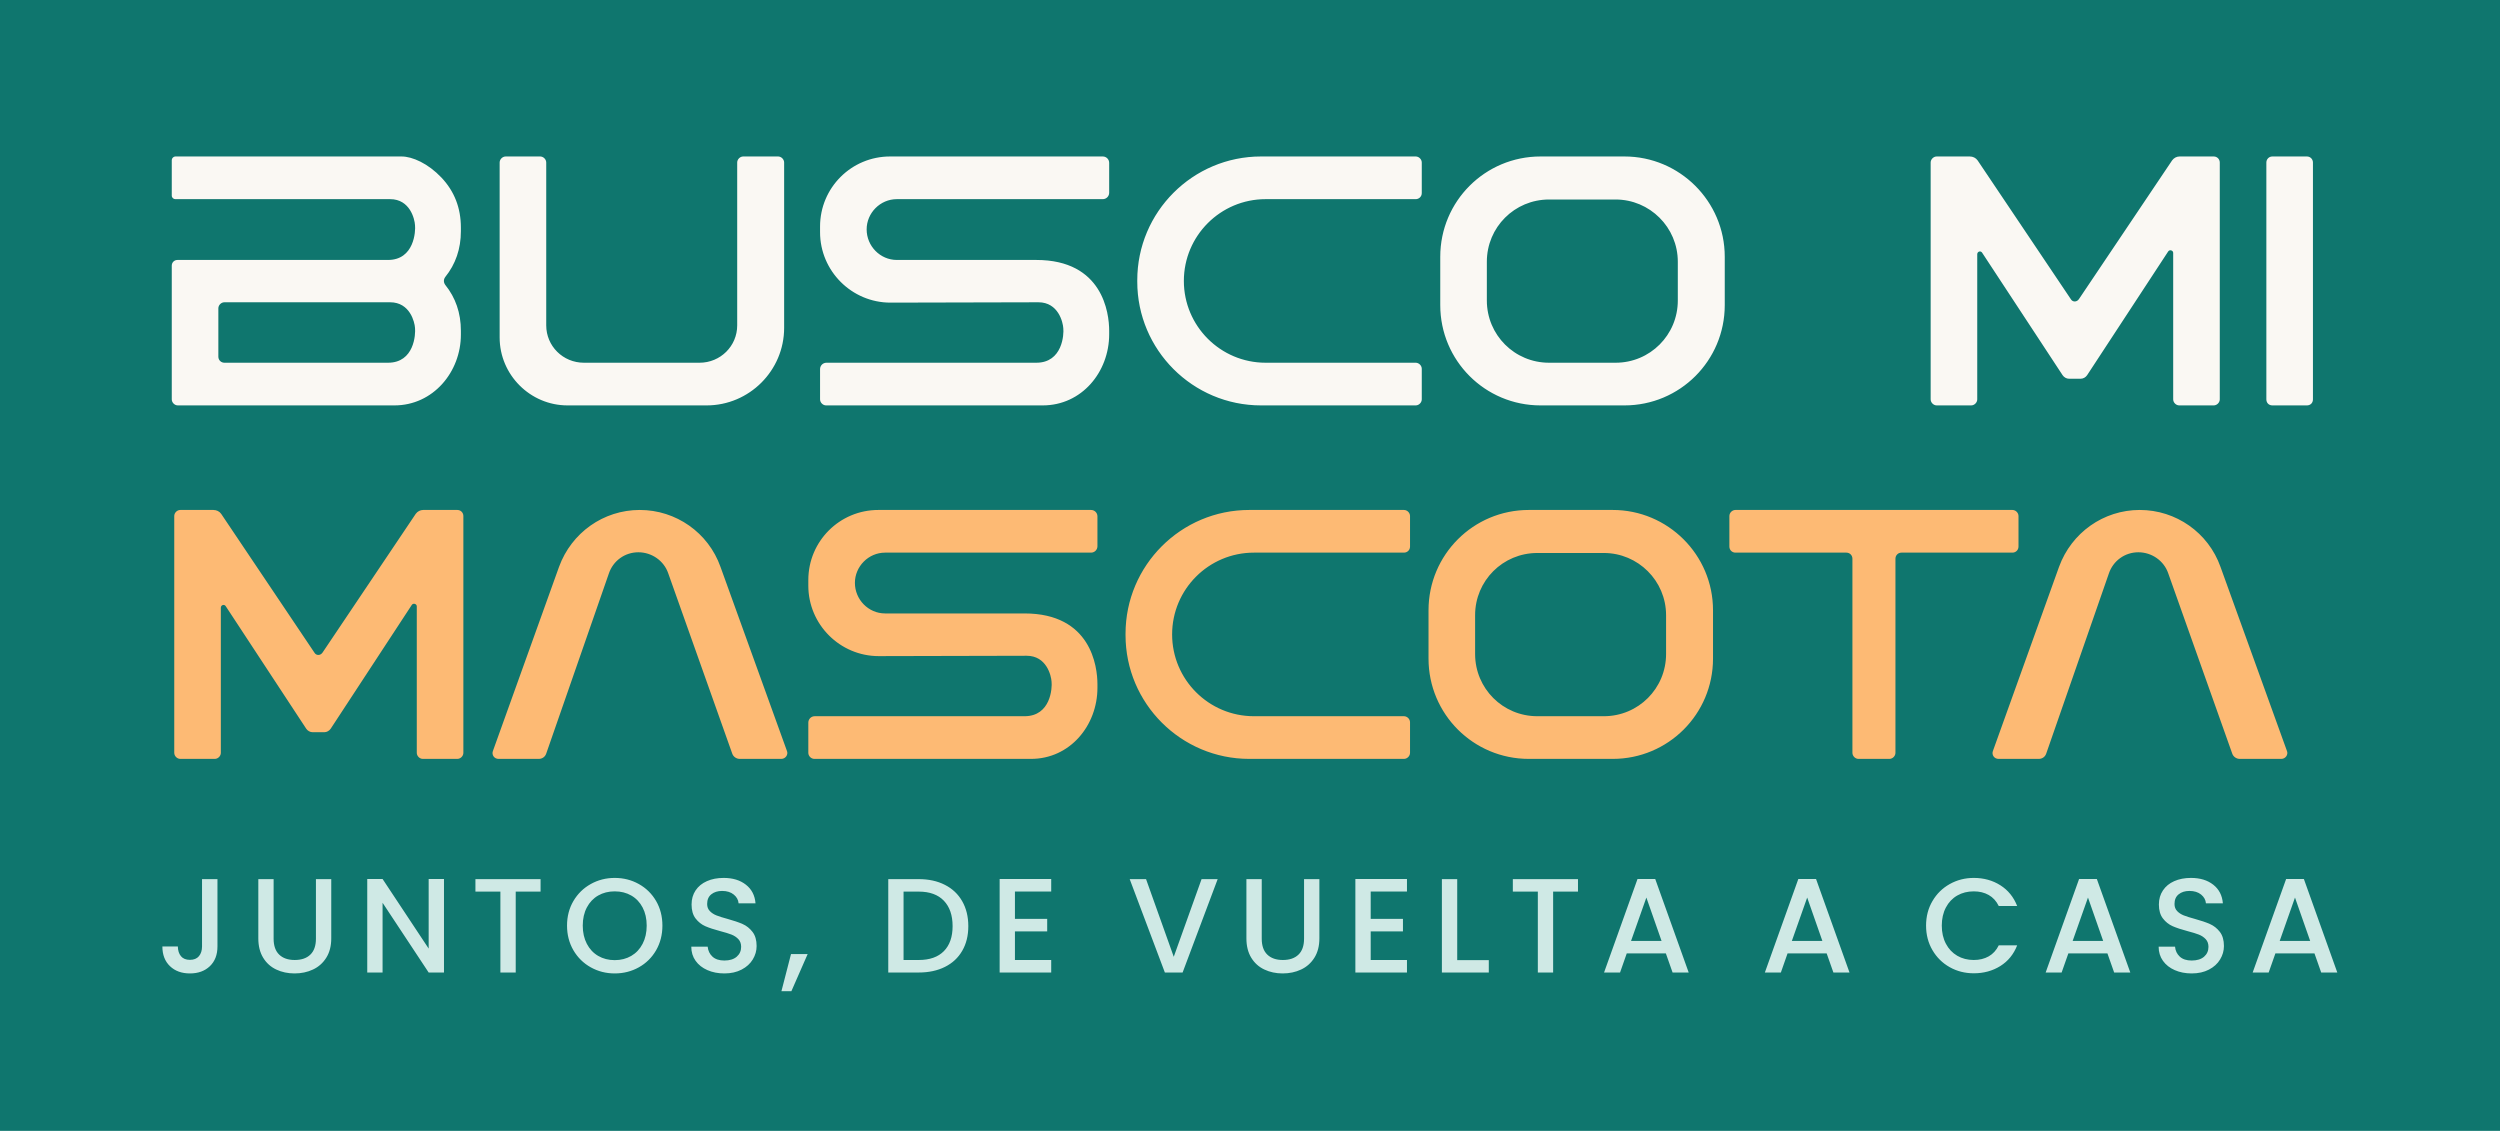
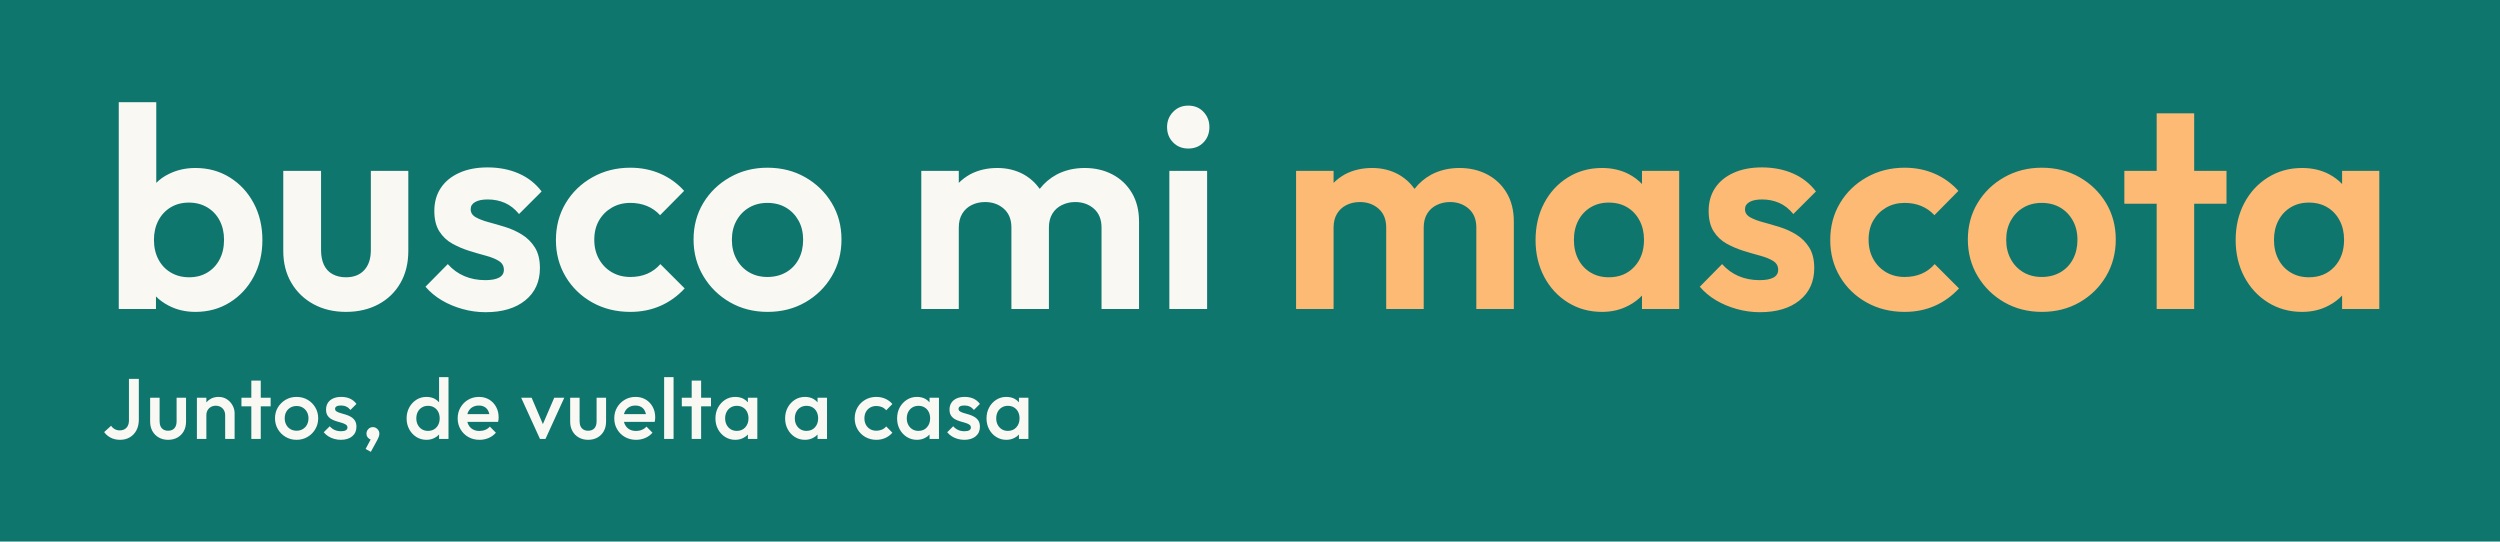
- <svg xmlns="http://www.w3.org/2000/svg" viewBox="0 0 703 318" width="703" height="318" role="img" aria-label="Busco mi mascota. Juntos, de vuelta a casa">
-   <rect width="703" height="318" fill="#0f766e" />
-   <path fill="#faf8f3" d="M129.6 65L129.6 64C129.6 58.5 127.8 53.8 124.1 49.9C120.4 46 116 44 112.9 44L49.3 44C48.8 44 48.3 44.5 48.3 45L48.3 55C48.3 55.6 48.8 56 49.3 56L109.7 56C115.3 56 116.6 61.6 116.7 63.3C116.9 65 116.5 73.1 109.1 73.1L49.9 73.1C49 73.1 48.3 73.8 48.3 74.7L48.3 112.3C48.3 113.2 49.1 114 50 114L110.9 114C121.8 114 129.6 104.6 129.6 94.1L129.6 93C129.6 88 128.1 83.7 125.2 80.1C124.7 79.4 124.7 78.6 125.2 77.9C128.1 74.3 129.6 70 129.6 65M109.1 102L63.1 102C62.2 102 61.4 101.3 61.4 100.3L61.4 86.7C61.4 85.8 62.2 85 63.1 85L109.7 85C115.3 85 116.6 90.6 116.7 92.2C116.9 94 116.5 102 109.1 102M218.8 44L209 44C208.1 44 207.3 44.8 207.3 45.7L207.3 91.5C207.3 97.3 202.6 102 196.7 102L164.2 102C158.3 102 153.6 97.3 153.6 91.5L153.6 45.7C153.6 44.8 152.8 44 151.9 44L142.2 44C141.3 44 140.5 44.8 140.5 45.7L140.5 94.9C140.5 105.4 149.1 114 159.6 114L198.7 114C210.7 114 220.5 104.2 220.5 92.2L220.5 45.7C220.5 44.8 219.7 44 218.8 44M252.2 73.1C247.5 73.1 243.7 69.2 243.7 64.5C243.7 59.9 247.5 56 252.2 56L310.1 56C311.1 56 311.9 55.2 311.9 54.2L311.9 45.8C311.9 44.8 311.1 44 310.1 44L250.3 44C239.4 44 230.6 52.8 230.6 63.7L230.6 65.3C230.6 76.2 239.5 85.1 250.4 85.1L292 85C297.6 85 298.9 90.6 299 92.3C299.2 94 298.8 102 291.4 102L232.4 102C231.4 102 230.6 102.8 230.6 103.8L230.6 112.3C230.6 113.2 231.4 114 232.3 114L293.2 114C304.2 114 311.9 104.6 311.9 94L311.9 93C311.9 88 310.1 73.1 291.4 73.1M355.9 56L398.1 56C399 56 399.8 55.3 399.8 54.3L399.8 45.7C399.8 44.8 399 44 398.1 44L354.6 44C335.4 44 319.8 59.6 319.8 78.8L319.8 79.2C319.8 98.4 335.4 114 354.6 114L398.1 114C399 114 399.8 113.2 399.8 112.3L399.8 103.7C399.8 102.8 399 102 398.1 102L355.9 102C343.2 102 332.9 91.7 332.9 79C332.9 66.3 343.2 56 355.9 56M456.8 44L433.2 44C417.6 44 405 56.6 405 72.2L405 85.8C405 101.4 417.6 114 433.2 114L456.8 114C472.4 114 485 101.4 485 85.8L485 72.2C485 56.6 472.3 44 456.8 44M471.8 84.5C471.8 94.2 464 102 454.3 102L435.6 102C425.9 102 418.1 94.2 418.1 84.5L418.1 73.6C418.1 63.9 425.9 56.1 435.6 56.1L454.3 56.1C463.9 56.1 471.8 63.9 471.8 73.6M612.9 44C612.1 44 611.3 44.4 610.8 45.1L584.6 84.1C584 85 582.8 85 582.3 84.1L556.1 45.1C555.6 44.4 554.8 44 553.9 44L544.6 44C543.7 44 542.9 44.8 542.9 45.7L542.9 112.3C542.9 113.2 543.7 114 544.6 114L554.3 114C555.2 114 556 113.2 556 112.3L556 71.5C556 70.7 557 70.4 557.4 71.1L580 105.5C580.4 106.1 581.1 106.5 581.8 106.5L585.1 106.5C585.8 106.5 586.5 106.1 586.9 105.5L609.7 70.7C610.1 70.1 611.1 70.4 611.1 71.1L611.1 112.3C611.1 113.2 611.9 114 612.8 114L622.5 114C623.4 114 624.2 113.2 624.2 112.3L624.2 45.7C624.2 44.8 623.5 44 622.5 44M648.7 114C649.7 114 650.4 113.3 650.4 112.3L650.4 45.7C650.4 44.8 649.7 44 648.7 44L639 44C638 44 637.3 44.8 637.3 45.7L637.3 112.3C637.3 113.3 638 114 639 114" />
-   <path fill="#fdba74" d="M119 143.4C118.2 143.4 117.4 143.8 116.9 144.5L90.7 183.5C90.1 184.4 88.9 184.4 88.4 183.5L62.2 144.5C61.7 143.8 60.9 143.4 60 143.4L50.7 143.4C49.8 143.4 49 144.2 49 145.1L49 211.7C49 212.6 49.8 213.4 50.7 213.4L60.4 213.4C61.3 213.4 62.1 212.6 62.1 211.7L62.1 170.9C62.1 170.1 63.1 169.8 63.5 170.5L86.1 204.9C86.5 205.5 87.2 205.9 87.9 205.9L91.2 205.9C91.9 205.9 92.6 205.5 93 204.9L115.8 170.1C116.2 169.5 117.2 169.8 117.2 170.5L117.2 211.7C117.2 212.6 118 213.4 118.9 213.4L128.6 213.4C129.5 213.4 130.3 212.6 130.3 211.7L130.3 145.1C130.3 144.2 129.6 143.4 128.6 143.4M221.3 211.2L202.6 159.4C199.2 149.8 190.1 143.4 179.9 143.4C169.7 143.4 160.7 149.8 157.2 159.4L138.6 211.2C138.2 212.3 139 213.4 140.2 213.4L151.5 213.4C152.5 213.4 153.3 212.8 153.6 211.9L171.2 161.3C172.4 157.7 175.7 155.3 179.5 155.3C183.3 155.3 186.7 157.7 187.9 161.2L205.9 211.9C206.2 212.8 207.1 213.4 208 213.4L219.7 213.4C220.9 213.4 221.7 212.2 221.3 211.2M248.9 172.5C244.2 172.5 240.4 168.6 240.4 163.9C240.4 159.3 244.2 155.4 248.9 155.4L306.8 155.4C307.8 155.4 308.6 154.6 308.6 153.6L308.6 145.2C308.6 144.2 307.8 143.4 306.8 143.4L247 143.4C236.1 143.4 227.3 152.2 227.3 163.1L227.3 164.7C227.3 175.6 236.2 184.5 247.1 184.5L288.7 184.4C294.3 184.4 295.6 190 295.7 191.7C295.9 193.4 295.5 201.4 288.1 201.4L229.1 201.4C228.1 201.4 227.3 202.2 227.3 203.2L227.3 211.7C227.3 212.6 228.1 213.4 229 213.4L289.9 213.4C300.9 213.4 308.6 204 308.6 193.4L308.6 192.4C308.6 187.4 306.8 172.5 288.1 172.5M352.6 155.4L394.8 155.4C395.7 155.4 396.5 154.7 396.5 153.7L396.5 145.1C396.5 144.2 395.7 143.4 394.8 143.4L351.3 143.4C332.1 143.4 316.5 159 316.5 178.2L316.5 178.6C316.5 197.8 332.1 213.4 351.3 213.4L394.8 213.4C395.7 213.4 396.5 212.6 396.5 211.7L396.5 203.1C396.5 202.2 395.7 201.4 394.8 201.4L352.6 201.4C339.9 201.4 329.6 191.1 329.6 178.4C329.6 165.7 339.9 155.4 352.6 155.4M453.5 143.4L429.9 143.4C414.3 143.4 401.7 156 401.7 171.6L401.7 185.2C401.7 200.8 414.3 213.4 429.9 213.4L453.5 213.4C469.1 213.4 481.7 200.8 481.7 185.2L481.7 171.6C481.7 156 469 143.4 453.5 143.4M468.5 183.9C468.5 193.6 460.7 201.4 451 201.4L432.3 201.4C422.6 201.4 414.8 193.6 414.8 183.9L414.8 173C414.8 163.3 422.6 155.5 432.3 155.5L451 155.5C460.6 155.5 468.5 163.3 468.5 173M488 143.4C487.1 143.4 486.3 144.2 486.3 145.1L486.3 153.7C486.3 154.7 487.1 155.4 488 155.4L519.2 155.4C520.2 155.4 520.9 156.2 520.9 157.1L520.9 211.7C520.9 212.6 521.7 213.4 522.6 213.4L531.3 213.4C532.2 213.4 533 212.6 533 211.7L533 157.1C533 156.2 533.7 155.4 534.7 155.4L565.9 155.4C566.8 155.4 567.6 154.7 567.6 153.7L567.6 145.1C567.6 144.2 566.8 143.4 565.9 143.4M643.1 211.2L624.4 159.4C621 149.8 611.9 143.4 601.7 143.4C591.5 143.4 582.5 149.8 579 159.4L560.4 211.2C560 212.3 560.8 213.4 562 213.4L573.3 213.4C574.3 213.4 575.1 212.8 575.4 211.9L593 161.3C594.2 157.7 597.5 155.3 601.3 155.3C605.1 155.3 608.5 157.7 609.7 161.2L627.7 211.9C628 212.8 628.9 213.4 629.8 213.4L641.5 213.4C642.7 213.4 643.5 212.2 643.1 211.2" />
-   <path fill="#cfe9e5" d="M56.81 247.21L61.15 247.21L61.15 266.14Q61.15 269.65 59.02 271.69Q56.88 273.73 53.41 273.73L53.41 273.73Q49.93 273.73 47.8 271.69Q45.66 269.65 45.66 266.14L45.66 266.14L50.01 266.14Q50.04 267.87 50.89 268.89Q51.74 269.91 53.41 269.91L53.41 269.91Q55.07 269.91 55.94 268.88Q56.81 267.84 56.81 266.14L56.81 266.14L56.81 247.21M72.64 247.21L76.94 247.21L76.94 263.95Q76.94 266.93 78.51 268.44Q80.08 269.95 82.87 269.95L82.87 269.95Q85.71 269.95 87.27 268.44Q88.84 266.93 88.84 263.95L88.84 263.95L88.84 247.21L93.15 247.21L93.15 263.87Q93.15 267.08 91.75 269.31Q90.35 271.54 88.01 272.63Q85.67 273.73 82.84 273.73L82.84 273.73Q80 273.73 77.68 272.63Q75.36 271.54 74 269.31Q72.64 267.08 72.64 263.87L72.64 263.87L72.64 247.21M124.85 247.17L124.85 273.47L120.54 273.47L107.58 253.86L107.58 273.47L103.27 273.47L103.27 247.17L107.58 247.17L120.54 266.74L120.54 247.17L124.85 247.17M133.69 247.21L152.01 247.21L152.01 250.72L145.02 250.72L145.02 273.47L140.71 273.47L140.71 250.72L133.69 250.72L133.69 247.21M172.86 273.73Q169.2 273.73 166.12 272.01Q163.04 270.29 161.24 267.21Q159.45 264.13 159.45 260.28L159.45 260.28Q159.45 256.43 161.24 253.37Q163.04 250.31 166.12 248.59Q169.2 246.87 172.86 246.87L172.86 246.87Q176.56 246.87 179.64 248.59Q182.72 250.31 184.5 253.37Q186.27 256.43 186.27 260.28L186.27 260.28Q186.27 264.13 184.5 267.21Q182.72 270.29 179.64 272.01Q176.56 273.73 172.86 273.73L172.86 273.73M172.86 269.99Q175.47 269.99 177.51 268.8Q179.55 267.61 180.7 265.4Q181.85 263.19 181.85 260.28L181.85 260.28Q181.85 257.37 180.7 255.18Q179.55 252.99 177.51 251.82Q175.47 250.65 172.86 250.65L172.86 250.65Q170.25 250.65 168.21 251.82Q166.17 252.99 165.02 255.18Q163.87 257.37 163.87 260.28L163.87 260.28Q163.87 263.19 165.02 265.4Q166.17 267.61 168.21 268.8Q170.25 269.99 172.86 269.99L172.86 269.99M203.69 273.73Q201.04 273.73 198.93 272.8Q196.81 271.88 195.6 270.18Q194.39 268.48 194.39 266.21L194.39 266.21L199 266.21Q199.16 267.91 200.35 269.01Q201.54 270.1 203.69 270.1L203.69 270.1Q205.92 270.1 207.16 269.03Q208.41 267.95 208.41 266.25L208.41 266.25Q208.41 264.93 207.64 264.1Q206.86 263.27 205.71 262.81Q204.56 262.36 202.52 261.83L202.52 261.83Q199.95 261.15 198.34 260.45Q196.74 259.75 195.6 258.28Q194.47 256.81 194.47 254.35L194.47 254.35Q194.47 252.08 195.6 250.38Q196.74 248.68 198.78 247.78Q200.82 246.87 203.5 246.87L203.5 246.87Q207.32 246.87 209.75 248.78Q212.19 250.69 212.45 254.01L212.45 254.01L207.69 254.01Q207.58 252.57 206.33 251.55Q205.09 250.53 203.05 250.53L203.05 250.53Q201.2 250.53 200.02 251.48Q198.85 252.42 198.85 254.2L198.85 254.2Q198.85 255.41 199.59 256.18Q200.33 256.96 201.46 257.41Q202.59 257.86 204.56 258.39L204.56 258.39Q207.16 259.11 208.81 259.83Q210.45 260.55 211.6 262.04Q212.76 263.53 212.76 266.02L212.76 266.02Q212.76 268.03 211.68 269.8Q210.6 271.58 208.54 272.65Q206.48 273.73 203.69 273.73L203.69 273.73M222.43 268.29L227.11 268.29L222.54 278.72L219.74 278.72L222.43 268.29M258.35 247.21Q262.55 247.21 265.7 248.82Q268.86 250.42 270.57 253.42Q272.29 256.43 272.29 260.43L272.29 260.43Q272.29 264.44 270.57 267.38Q268.86 270.33 265.7 271.9Q262.55 273.47 258.35 273.47L258.35 273.47L249.78 273.47L249.78 247.21L258.35 247.21M258.35 269.95Q262.96 269.95 265.42 267.46Q267.87 264.97 267.87 260.43L267.87 260.43Q267.87 255.86 265.42 253.29Q262.96 250.72 258.35 250.72L258.35 250.72L254.08 250.72L254.08 269.95L258.35 269.95M295.6 250.69L285.4 250.69L285.4 258.39L294.47 258.39L294.47 261.91L285.4 261.91L285.4 269.95L295.6 269.95L295.6 273.47L281.1 273.47L281.1 247.17L295.6 247.17L295.6 250.69M337.88 247.21L342.41 247.21L332.55 273.47L327.56 273.47L317.67 247.21L322.27 247.21L330.06 269.05L337.88 247.21M350.49 247.21L354.8 247.21L354.8 263.95Q354.8 266.93 356.37 268.44Q357.94 269.95 360.73 269.95L360.73 269.95Q363.57 269.95 365.13 268.44Q366.7 266.93 366.7 263.95L366.7 263.95L366.7 247.21L371.01 247.21L371.01 263.87Q371.01 267.08 369.61 269.31Q368.21 271.54 365.87 272.63Q363.53 273.73 360.69 273.73L360.69 273.73Q357.86 273.73 355.54 272.63Q353.21 271.54 351.85 269.31Q350.49 267.08 350.49 263.87L350.49 263.87L350.49 247.21M395.64 250.69L385.44 250.69L385.44 258.39L394.51 258.39L394.51 261.91L385.44 261.91L385.44 269.95L395.64 269.95L395.64 273.47L381.13 273.47L381.13 247.17L395.64 247.17L395.64 250.69M409.77 247.21L409.77 269.99L418.65 269.99L418.65 273.47L405.46 273.47L405.46 247.21L409.77 247.21M425.41 247.21L443.73 247.21L443.73 250.72L436.74 250.72L436.74 273.47L432.44 273.47L432.44 250.72L425.41 250.72L425.41 247.21M470.33 273.47L468.44 268.1L457.44 268.1L455.56 273.47L451.06 273.47L460.47 247.17L465.45 247.17L474.86 273.47L470.33 273.47M458.65 264.59L467.23 264.59L462.96 252.39L458.65 264.59M515.55 273.47L513.66 268.1L502.66 268.1L500.78 273.47L496.28 273.47L505.69 247.17L510.67 247.17L520.08 273.47L515.55 273.47M503.87 264.59L512.45 264.59L508.18 252.39L503.87 264.59M541.61 260.28Q541.61 256.43 543.41 253.37Q545.2 250.31 548.28 248.59Q551.36 246.87 555.03 246.87L555.03 246.87Q559.22 246.87 562.49 248.93Q565.75 250.99 567.23 254.77L567.23 254.77L562.05 254.77Q561.03 252.69 559.22 251.67Q557.41 250.65 555.03 250.65L555.03 250.65Q552.42 250.65 550.38 251.82Q548.34 252.99 547.19 255.18Q546.03 257.37 546.03 260.28L546.03 260.28Q546.03 263.19 547.19 265.38Q548.34 267.57 550.38 268.76Q552.42 269.95 555.03 269.95L555.03 269.95Q557.41 269.95 559.22 268.93Q561.03 267.91 562.05 265.83L562.05 265.83L567.23 265.83Q565.75 269.61 562.49 271.65Q559.22 273.69 555.03 273.69L555.03 273.69Q551.32 273.69 548.26 271.97Q545.2 270.25 543.41 267.19Q541.61 264.13 541.61 260.28L541.61 260.28M594.5 273.47L592.61 268.1L581.62 268.1L579.73 273.47L575.24 273.47L584.64 247.17L589.63 247.17L599.04 273.47L594.5 273.47M582.83 264.59L591.41 264.59L587.14 252.39L582.83 264.59M616.3 273.73Q613.66 273.73 611.54 272.8Q609.43 271.88 608.22 270.18Q607.01 268.48 607.01 266.21L607.01 266.21L611.62 266.21Q611.77 267.91 612.96 269.01Q614.15 270.1 616.3 270.1L616.3 270.1Q618.53 270.1 619.78 269.03Q621.02 267.95 621.02 266.25L621.02 266.25Q621.02 264.93 620.25 264.1Q619.48 263.27 618.32 262.81Q617.17 262.36 615.13 261.83L615.13 261.83Q612.56 261.15 610.96 260.45Q609.35 259.75 608.22 258.28Q607.08 256.81 607.08 254.35L607.08 254.35Q607.08 252.08 608.22 250.38Q609.35 248.68 611.39 247.78Q613.43 246.87 616.11 246.87L616.11 246.87Q619.93 246.87 622.37 248.78Q624.8 250.69 625.07 254.01L625.07 254.01L620.31 254.01Q620.19 252.57 618.95 251.55Q617.7 250.53 615.66 250.53L615.66 250.53Q613.81 250.53 612.64 251.48Q611.47 252.42 611.47 254.2L611.47 254.2Q611.47 255.41 612.2 256.18Q612.94 256.96 614.07 257.41Q615.21 257.86 617.17 258.39L617.17 258.39Q619.78 259.11 621.42 259.83Q623.06 260.55 624.22 262.04Q625.37 263.53 625.37 266.02L625.37 266.02Q625.37 268.03 624.29 269.8Q623.22 271.58 621.16 272.65Q619.1 273.73 616.3 273.73L616.3 273.73M652.72 273.47L650.83 268.1L639.84 268.1L637.95 273.47L633.45 273.47L642.86 247.17L647.85 247.17L657.25 273.47L652.72 273.47M641.05 264.59L649.62 264.59L645.35 252.39L641.05 264.59" />
+ <svg xmlns="http://www.w3.org/2000/svg" viewBox="0 0 734 159" width="734" height="159" role="img" aria-label="Busco mi mascota. Juntos, de vuelta a casa">
+   <rect width="734" height="159" fill="#0f766e" />
+   <path fill="#faf8f3" d="M57.38 91.57L57.38 91.57Q53.02 91.57 49.49 89.72L49.49 89.72Q47.39 88.63 45.79 87.04L45.79 87.04L45.79 90.73L34.87 90.73L34.87 30L45.88 30L45.88 53.69Q47.47 52.09 49.57 51.08L49.57 51.08Q53.1 49.32 57.38 49.32L57.38 49.32Q63.01 49.32 67.46 52.09Q71.92 54.86 74.48 59.65Q77.04 64.44 77.04 70.49L77.04 70.49Q77.04 76.45 74.48 81.24Q71.92 86.03 67.46 88.8Q63.01 91.57 57.38 91.57M55.54 81.41L55.54 81.41Q58.56 81.41 60.87 80.02Q63.18 78.64 64.48 76.16Q65.78 73.68 65.78 70.4L65.78 70.4Q65.78 67.21 64.48 64.73Q63.18 62.26 60.83 60.87Q58.48 59.48 55.45 59.48Q52.43 59.48 50.12 60.87Q47.81 62.26 46.51 64.73Q45.2 67.21 45.2 70.4L45.2 70.4Q45.2 73.68 46.51 76.16Q47.81 78.64 50.16 80.02Q52.51 81.41 55.54 81.41M101.57 91.57L101.57 91.57Q96.19 91.57 92.03 89.3Q87.88 87.04 85.52 83Q83.17 78.97 83.17 73.68L83.17 73.68L83.17 50.16L94.26 50.16L94.26 73.43Q94.26 75.95 95.1 77.75Q95.94 79.56 97.62 80.48Q99.3 81.41 101.57 81.41L101.57 81.41Q105.01 81.41 106.94 79.31Q108.88 77.21 108.88 73.43L108.88 73.43L108.88 50.16L119.88 50.16L119.88 73.68Q119.88 79.06 117.57 83.09Q115.26 87.12 111.1 89.35Q106.94 91.57 101.57 91.57M142.56 91.66L142.56 91.66Q139.12 91.66 135.8 90.73Q132.48 89.81 129.71 88.17Q126.94 86.53 124.92 84.18L124.92 84.18L131.47 77.54Q133.57 79.9 136.34 81.07Q139.12 82.25 142.48 82.25L142.48 82.25Q145.16 82.25 146.55 81.49Q147.94 80.74 147.94 79.22L147.94 79.22Q147.94 77.54 146.47 76.62Q145 75.7 142.64 75.07Q140.29 74.44 137.73 73.64Q135.17 72.84 132.82 71.54Q130.46 70.24 128.99 67.93Q127.52 65.62 127.52 61.92L127.52 61.92Q127.52 58.06 129.41 55.2Q131.3 52.34 134.83 50.75Q138.36 49.15 143.15 49.15L143.15 49.15Q148.19 49.15 152.26 50.92Q156.34 52.68 159.02 56.21L159.02 56.21L152.39 62.84Q150.54 60.58 148.23 59.57Q145.92 58.56 143.23 58.56L143.23 58.56Q140.8 58.56 139.49 59.32Q138.19 60.07 138.19 61.42L138.19 61.42Q138.19 62.93 139.66 63.77Q141.13 64.61 143.48 65.24Q145.84 65.87 148.4 66.67Q150.96 67.46 153.27 68.89Q155.58 70.32 157.05 72.67Q158.52 75.02 158.52 78.72L158.52 78.72Q158.52 84.68 154.24 88.17Q149.95 91.66 142.56 91.66M185.06 91.57L185.06 91.57Q178.85 91.57 173.89 88.8Q168.94 86.03 166.08 81.24Q163.22 76.45 163.22 70.49L163.22 70.49Q163.22 64.44 166.08 59.65Q168.94 54.86 173.93 52.05Q178.93 49.24 185.06 49.24L185.06 49.24Q189.85 49.24 193.88 51Q197.92 52.76 200.86 56.04L200.86 56.04L193.8 63.18Q192.2 61.42 189.98 60.49Q187.75 59.57 185.06 59.57L185.06 59.57Q182.04 59.57 179.65 60.95Q177.25 62.34 175.87 64.73Q174.48 67.13 174.48 70.4L174.48 70.4Q174.48 73.6 175.87 76.07Q177.25 78.55 179.65 79.94Q182.04 81.32 185.06 81.32L185.06 81.32Q187.84 81.32 190.06 80.36Q192.29 79.39 193.88 77.54L193.88 77.54L201.02 84.68Q197.92 88.04 193.88 89.81Q189.85 91.57 185.06 91.57M225.38 91.57L225.38 91.57Q219.25 91.57 214.34 88.76Q209.42 85.94 206.53 81.11Q203.63 76.28 203.63 70.32L203.63 70.32Q203.63 64.36 206.48 59.61Q209.34 54.86 214.3 52.05Q219.25 49.24 225.3 49.24L225.3 49.24Q231.52 49.24 236.43 52.05Q241.34 54.86 244.2 59.61Q247.06 64.36 247.06 70.32L247.06 70.32Q247.06 76.28 244.2 81.11Q241.34 85.94 236.43 88.76Q231.52 91.57 225.38 91.57M225.3 81.32L225.3 81.32Q228.41 81.32 230.8 79.94Q233.2 78.55 234.5 76.07Q235.8 73.6 235.8 70.4L235.8 70.4Q235.8 67.21 234.46 64.78Q233.11 62.34 230.76 60.95Q228.41 59.57 225.3 59.57L225.3 59.57Q222.28 59.57 219.92 60.95Q217.57 62.34 216.23 64.78Q214.88 67.21 214.88 70.4L214.88 70.4Q214.88 73.6 216.23 76.07Q217.57 78.55 219.92 79.94Q222.28 81.32 225.3 81.32M281.5 90.73L270.49 90.73L270.49 50.16L281.5 50.16L281.5 53.69Q282.92 52.26 284.86 51.17L284.86 51.17Q288.38 49.32 292.84 49.32L292.84 49.32Q297.04 49.32 300.48 51.17L300.48 51.17Q303.34 52.76 305.27 55.45L305.27 55.45Q307.28 52.85 310.22 51.25L310.22 51.25Q313.92 49.32 318.46 49.32Q322.99 49.32 326.6 51.21Q330.22 53.1 332.32 56.63Q334.42 60.16 334.42 65.03L334.42 65.03L334.42 90.73L323.41 90.73L323.41 66.79Q323.41 63.26 321.19 61.29Q318.96 59.32 315.68 59.32L315.68 59.32Q313.58 59.32 311.78 60.2Q309.97 61.08 308.96 62.76Q307.96 64.44 307.96 66.79L307.96 66.79L307.96 90.73L296.95 90.73L296.95 66.79Q296.95 63.26 294.73 61.29Q292.5 59.32 289.22 59.32L289.22 59.32Q287.04 59.32 285.28 60.2Q283.51 61.08 282.5 62.76Q281.5 64.44 281.5 66.79L281.5 66.79L281.5 90.73M354.41 90.73L343.32 90.73L343.32 50.16L354.41 50.16L354.41 90.73M348.86 43.61L348.86 43.61Q346.18 43.61 344.41 41.8Q342.65 40 342.65 37.31L342.65 37.31Q342.65 34.7 344.41 32.86Q346.18 31.01 348.86 31.01L348.86 31.01Q351.64 31.01 353.36 32.86Q355.08 34.7 355.08 37.31L355.08 37.31Q355.08 40 353.36 41.8Q351.64 43.61 348.86 43.61" />
+   <path fill="#fdba74" d="M391.54 90.73L380.53 90.73L380.53 50.16L391.54 50.16L391.54 53.69Q392.96 52.26 394.9 51.17L394.9 51.17Q398.42 49.32 402.88 49.32L402.88 49.32Q407.08 49.32 410.52 51.17L410.52 51.17Q413.38 52.76 415.31 55.45L415.31 55.45Q417.32 52.85 420.26 51.25L420.26 51.25Q423.96 49.32 428.5 49.32Q433.03 49.32 436.64 51.21Q440.26 53.1 442.36 56.63Q444.46 60.16 444.46 65.03L444.46 65.03L444.46 90.73L433.45 90.73L433.45 66.79Q433.45 63.26 431.23 61.29Q429 59.32 425.72 59.32L425.72 59.32Q423.62 59.32 421.82 60.2Q420.01 61.08 419 62.76Q418 64.44 418 66.79L418 66.79L418 90.73L406.99 90.73L406.99 66.79Q406.99 63.26 404.77 61.29Q402.54 59.32 399.26 59.32L399.26 59.32Q397.08 59.32 395.32 60.2Q393.55 61.08 392.54 62.76Q391.54 64.44 391.54 66.79L391.54 66.79L391.54 90.73M470.33 91.57L470.33 91.57Q464.78 91.57 460.33 88.8Q455.88 86.03 453.36 81.24Q450.84 76.45 450.84 70.49L450.84 70.49Q450.84 64.44 453.36 59.65Q455.88 54.86 460.33 52.09Q464.78 49.32 470.33 49.32L470.33 49.32Q474.7 49.32 478.14 51.08L478.14 51.08Q480.41 52.26 482.09 54.02L482.09 54.02L482.09 50.16L493.01 50.16L493.01 90.73L482.09 90.73L482.09 86.78Q480.41 88.55 478.14 89.72L478.14 89.72Q474.7 91.57 470.33 91.57M472.34 81.41L472.34 81.41Q476.96 81.41 479.82 78.34Q482.68 75.28 482.68 70.4L482.68 70.4Q482.68 67.21 481.37 64.73Q480.07 62.26 477.76 60.87Q475.45 59.48 472.34 59.48L472.34 59.48Q469.32 59.48 467.01 60.87Q464.7 62.26 463.4 64.73Q462.1 67.21 462.1 70.4L462.1 70.4Q462.1 73.68 463.4 76.16Q464.7 78.64 467.01 80.02Q469.32 81.41 472.34 81.41M516.7 91.66L516.7 91.66Q513.25 91.66 509.93 90.73Q506.62 89.81 503.84 88.17Q501.07 86.53 499.06 84.18L499.06 84.18L505.61 77.54Q507.71 79.9 510.48 81.07Q513.25 82.25 516.61 82.25L516.61 82.25Q519.3 82.25 520.69 81.49Q522.07 80.74 522.07 79.22L522.07 79.22Q522.07 77.54 520.6 76.62Q519.13 75.7 516.78 75.07Q514.43 74.44 511.87 73.64Q509.3 72.84 506.95 71.54Q504.6 70.24 503.13 67.93Q501.66 65.62 501.66 61.92L501.66 61.92Q501.66 58.06 503.55 55.2Q505.44 52.34 508.97 50.75Q512.5 49.15 517.28 49.15L517.28 49.15Q522.32 49.15 526.4 50.92Q530.47 52.68 533.16 56.21L533.16 56.21L526.52 62.84Q524.68 60.58 522.37 59.57Q520.06 58.56 517.37 58.56L517.37 58.56Q514.93 58.56 513.63 59.32Q512.33 60.07 512.33 61.42L512.33 61.42Q512.33 62.93 513.8 63.77Q515.27 64.61 517.62 65.24Q519.97 65.87 522.53 66.67Q525.1 67.46 527.41 68.89Q529.72 70.32 531.19 72.67Q532.66 75.02 532.66 78.72L532.66 78.72Q532.66 84.68 528.37 88.17Q524.09 91.66 516.7 91.66M559.2 91.57L559.2 91.57Q552.98 91.57 548.03 88.8Q543.07 86.03 540.22 81.24Q537.36 76.45 537.36 70.49L537.36 70.49Q537.36 64.44 540.22 59.65Q543.07 54.86 548.07 52.05Q553.07 49.24 559.2 49.24L559.2 49.24Q563.99 49.24 568.02 51Q572.05 52.76 574.99 56.04L574.99 56.04L567.94 63.18Q566.34 61.42 564.11 60.49Q561.89 59.57 559.2 59.57L559.2 59.57Q556.18 59.57 553.78 60.95Q551.39 62.34 550 64.73Q548.62 67.13 548.62 70.4L548.62 70.4Q548.62 73.6 550 76.07Q551.39 78.55 553.78 79.94Q556.18 81.32 559.2 81.32L559.2 81.32Q561.97 81.32 564.2 80.36Q566.42 79.39 568.02 77.54L568.02 77.54L575.16 84.68Q572.05 88.04 568.02 89.81Q563.99 91.57 559.2 91.57M599.52 91.57L599.52 91.57Q593.39 91.57 588.47 88.76Q583.56 85.94 580.66 81.11Q577.76 76.28 577.76 70.32L577.76 70.32Q577.76 64.36 580.62 59.61Q583.48 54.86 588.43 52.05Q593.39 49.24 599.44 49.24L599.44 49.24Q605.65 49.24 610.57 52.05Q615.48 54.86 618.34 59.61Q621.19 64.36 621.19 70.32L621.19 70.32Q621.19 76.28 618.34 81.11Q615.48 85.94 610.57 88.76Q605.65 91.57 599.52 91.57M599.44 81.32L599.44 81.32Q602.54 81.32 604.94 79.94Q607.33 78.55 608.63 76.07Q609.94 73.6 609.94 70.4L609.94 70.4Q609.94 67.21 608.59 64.78Q607.25 62.34 604.9 60.95Q602.54 59.57 599.44 59.57L599.44 59.57Q596.41 59.57 594.06 60.95Q591.71 62.34 590.36 64.78Q589.02 67.21 589.02 70.4L589.02 70.4Q589.02 73.6 590.36 76.07Q591.71 78.55 594.06 79.94Q596.41 81.32 599.44 81.32M644.21 90.73L633.2 90.73L633.2 59.82L623.71 59.82L623.71 50.16L633.2 50.16L633.2 33.28L644.21 33.28L644.21 50.16L653.7 50.16L653.7 59.82L644.21 59.82L644.21 90.73M675.88 91.57L675.88 91.57Q670.33 91.57 665.88 88.8Q661.43 86.03 658.91 81.24Q656.39 76.45 656.39 70.49L656.39 70.49Q656.39 64.44 658.91 59.65Q661.43 54.86 665.88 52.09Q670.33 49.32 675.88 49.32L675.88 49.32Q680.24 49.32 683.69 51.08L683.69 51.08Q685.96 52.26 687.64 54.02L687.64 54.02L687.64 50.16L698.56 50.16L698.56 90.73L687.64 90.73L687.64 86.78Q685.96 88.55 683.69 89.72L683.69 89.72Q680.24 91.57 675.88 91.57M677.89 81.41L677.89 81.41Q682.51 81.41 685.37 78.34Q688.22 75.28 688.22 70.4L688.22 70.4Q688.22 67.21 686.92 64.73Q685.62 62.26 683.31 60.87Q681 59.48 677.89 59.48L677.89 59.48Q674.87 59.48 672.56 60.87Q670.25 62.26 668.95 64.73Q667.64 67.21 667.64 70.4L667.64 70.4Q667.64 73.68 668.95 76.16Q670.25 78.64 672.56 80.02Q674.87 81.41 677.89 81.41" />
+   <path fill="#faf8f3" d="M35.24 129.13L35.24 129.13Q33.7 129.13 32.51 128.51Q31.31 127.89 30.58 126.86L30.58 126.86L32.62 125Q33.05 125.65 33.7 126Q34.36 126.36 35.14 126.36L35.14 126.36Q36 126.36 36.6 126Q37.21 125.65 37.53 125Q37.86 124.34 37.86 123.43L37.86 123.43L37.86 111.24L40.76 111.24L40.76 123.21Q40.76 124.97 40.07 126.31Q39.37 127.64 38.14 128.38Q36.9 129.13 35.24 129.13M49.35 129.13L49.35 129.13Q47.81 129.13 46.62 128.45Q45.42 127.77 44.75 126.57Q44.08 125.37 44.08 123.81L44.08 123.81L44.08 116.78L46.86 116.78L46.86 123.68Q46.86 124.57 47.15 125.18Q47.44 125.8 48 126.13Q48.57 126.46 49.35 126.46L49.35 126.46Q50.56 126.46 51.2 125.74Q51.85 125.02 51.85 123.68L51.85 123.68L51.85 116.78L54.62 116.78L54.62 123.81Q54.62 125.4 53.95 126.6Q53.28 127.79 52.1 128.46Q50.91 129.13 49.35 129.13M68.88 128.88L66.11 128.88L66.11 121.9Q66.11 120.69 65.34 119.9Q64.57 119.12 63.36 119.12L63.36 119.12Q62.55 119.12 61.92 119.48Q61.29 119.83 60.94 120.46Q60.59 121.09 60.59 121.9L60.59 121.9L60.59 128.88L57.81 128.88L57.81 116.78L60.59 116.78L60.59 118.14Q61.09 117.54 61.8 117.13L61.8 117.13Q62.85 116.53 64.19 116.53L64.19 116.53Q65.55 116.53 66.61 117.22Q67.67 117.91 68.27 119.01Q68.88 120.11 68.88 121.29L68.88 121.29L68.88 128.88M76.56 128.88L73.79 128.88L73.79 119.3L70.89 119.3L70.89 116.78L73.79 116.78L73.79 111.74L76.56 111.74L76.56 116.78L79.46 116.78L79.46 119.3L76.56 119.3L76.56 128.88M87.07 129.13L87.07 129.13Q85.3 129.13 83.86 128.28Q82.43 127.44 81.58 126Q80.74 124.57 80.74 122.8L80.74 122.8Q80.74 121.04 81.58 119.63Q82.43 118.22 83.86 117.37Q85.3 116.53 87.07 116.53L87.07 116.53Q88.85 116.53 90.29 117.36Q91.73 118.19 92.57 119.62Q93.42 121.04 93.42 122.8L93.42 122.8Q93.42 124.57 92.57 126Q91.73 127.44 90.29 128.28Q88.85 129.13 87.07 129.13M87.07 126.46L87.07 126.46Q88.1 126.46 88.89 125.99Q89.69 125.52 90.13 124.69Q90.57 123.86 90.57 122.8L90.57 122.8Q90.57 121.74 90.11 120.94Q89.66 120.13 88.88 119.67Q88.1 119.2 87.07 119.2L87.07 119.2Q86.06 119.2 85.26 119.67Q84.47 120.13 84.03 120.94Q83.59 121.74 83.59 122.8L83.59 122.8Q83.59 123.86 84.03 124.69Q84.47 125.52 85.26 125.99Q86.06 126.46 87.07 126.46M100.07 129.13L100.07 129.13Q99.06 129.13 98.12 128.86Q97.19 128.6 96.41 128.11Q95.63 127.62 95.05 126.91L95.05 126.91L96.81 125.15Q97.44 125.88 98.26 126.24Q99.08 126.61 100.12 126.61L100.12 126.61Q101.05 126.61 101.53 126.33Q102.01 126.05 102.01 125.52L102.01 125.52Q102.01 124.97 101.55 124.67Q101.1 124.37 100.38 124.15Q99.66 123.94 98.87 123.71Q98.07 123.48 97.36 123.09Q96.64 122.7 96.18 122.02Q95.73 121.34 95.73 120.26L95.73 120.26Q95.73 119.1 96.27 118.27Q96.81 117.44 97.81 116.98Q98.81 116.53 100.19 116.53L100.19 116.53Q101.65 116.53 102.77 117.04Q103.9 117.56 104.65 118.59L104.65 118.59L102.89 120.36Q102.36 119.7 101.68 119.38Q101 119.05 100.12 119.05L100.12 119.05Q99.28 119.05 98.83 119.3Q98.38 119.55 98.38 120.03L98.38 120.03Q98.38 120.53 98.83 120.81Q99.28 121.09 100 121.29Q100.72 121.49 101.51 121.73Q102.31 121.97 103.03 122.39Q103.74 122.8 104.2 123.5Q104.65 124.19 104.65 125.3L104.65 125.3Q104.65 127.06 103.42 128.09Q102.18 129.13 100.07 129.13M108.88 132.66L107.34 131.82L108.83 129.03Q108.43 128.93 108.1 128.57L108.1 128.57Q107.6 128.09 107.6 127.34L107.6 127.34Q107.6 126.53 108.14 125.97Q108.68 125.4 109.49 125.4L109.49 125.4Q110.24 125.4 110.81 125.97Q111.38 126.53 111.38 127.34L111.38 127.34Q111.38 127.67 111.24 128.11Q111.1 128.55 110.75 129.23L110.75 129.23L108.88 132.66M125.21 129.13L125.21 129.13Q123.57 129.13 122.24 128.3Q120.92 127.46 120.15 126.04Q119.38 124.62 119.38 122.85L119.38 122.85Q119.38 121.06 120.15 119.64Q120.92 118.22 122.24 117.37Q123.57 116.53 125.21 116.53L125.21 116.53Q126.59 116.53 127.67 117.11L127.67 117.11Q128.38 117.51 128.91 118.12L128.91 118.12L128.91 110.73L131.68 110.73L131.68 128.88L128.91 128.88L128.91 127.57Q128.41 128.15 127.67 128.52L127.67 128.52Q126.59 129.13 125.21 129.13M125.66 126.51L125.66 126.51Q126.69 126.51 127.46 126.04Q128.23 125.57 128.66 124.74Q129.09 123.91 129.09 122.83Q129.09 121.74 128.66 120.91Q128.23 120.08 127.46 119.62Q126.69 119.15 125.68 119.15L125.68 119.15Q124.65 119.15 123.88 119.62Q123.11 120.08 122.67 120.91Q122.23 121.74 122.23 122.83Q122.23 123.91 122.67 124.74Q123.11 125.57 123.88 126.04Q124.65 126.51 125.66 126.51M140.78 129.13L140.78 129.13Q138.96 129.13 137.51 128.31Q136.06 127.49 135.22 126.05Q134.37 124.62 134.37 122.83Q134.37 121.04 135.21 119.62Q136.04 118.19 137.46 117.36Q138.89 116.53 140.62 116.53L140.62 116.53Q142.31 116.53 143.61 117.31Q144.91 118.09 145.65 119.45Q146.4 120.81 146.4 122.55L146.4 122.55Q146.4 122.85 146.36 123.17Q146.32 123.48 146.24 123.86L146.24 123.86L137.22 123.86Q137.32 124.34 137.55 124.74L137.55 124.74Q138 125.6 138.84 126.07Q139.67 126.53 140.75 126.53L140.75 126.53Q141.68 126.53 142.48 126.2Q143.27 125.88 143.82 125.25L143.82 125.25L145.59 127.04Q144.71 128.07 143.45 128.6Q142.19 129.13 140.78 129.13M137.22 121.59L137.22 121.59L143.67 121.59Q143.55 121.06 143.35 120.64L143.35 120.64Q142.97 119.88 142.28 119.48Q141.58 119.07 140.57 119.07L140.57 119.07Q139.52 119.07 138.73 119.53Q137.95 119.98 137.52 120.79L137.52 120.79Q137.32 121.16 137.22 121.59M160.15 128.88L158.54 128.88L153.02 116.78L156.09 116.78L159.39 124.52L162.72 116.78L165.67 116.78L160.15 128.88M172.67 129.13L172.67 129.13Q171.13 129.13 169.94 128.45Q168.74 127.77 168.07 126.57Q167.4 125.37 167.4 123.81L167.4 123.81L167.4 116.78L170.17 116.78L170.17 123.68Q170.17 124.57 170.46 125.18Q170.75 125.8 171.32 126.13Q171.89 126.46 172.67 126.46L172.67 126.46Q173.88 126.46 174.52 125.74Q175.16 125.02 175.16 123.68L175.16 123.68L175.16 116.78L177.94 116.78L177.94 123.81Q177.94 125.4 177.27 126.6Q176.6 127.79 175.42 128.46Q174.23 129.13 172.67 129.13M186.75 129.13L186.75 129.13Q184.94 129.13 183.49 128.31Q182.04 127.49 181.2 126.05Q180.35 124.62 180.35 122.83Q180.35 121.04 181.18 119.62Q182.02 118.19 183.44 117.36Q184.86 116.53 186.6 116.53L186.6 116.53Q188.29 116.53 189.59 117.31Q190.89 118.09 191.63 119.45Q192.37 120.81 192.37 122.55L192.37 122.55Q192.37 122.85 192.33 123.17Q192.3 123.48 192.22 123.86L192.22 123.86L183.2 123.86Q183.3 124.34 183.53 124.74L183.53 124.74Q183.98 125.6 184.81 126.07Q185.64 126.53 186.73 126.53L186.73 126.53Q187.66 126.53 188.45 126.2Q189.25 125.88 189.8 125.25L189.8 125.25L191.57 127.04Q190.68 128.07 189.42 128.6Q188.16 129.13 186.75 129.13M183.2 121.59L183.2 121.59L189.65 121.59Q189.52 121.06 189.32 120.64L189.32 120.64Q188.95 119.88 188.25 119.48Q187.56 119.07 186.55 119.07L186.55 119.07Q185.49 119.07 184.71 119.53Q183.93 119.98 183.5 120.79L183.5 120.79Q183.3 121.16 183.2 121.59M197.76 128.88L194.99 128.88L194.99 110.73L197.76 110.73L197.76 128.88M205.85 128.88L203.08 128.88L203.08 119.3L200.18 119.3L200.18 116.78L203.08 116.78L203.08 111.74L205.85 111.74L205.85 116.78L208.75 116.78L208.75 119.3L205.85 119.3L205.85 128.88M215.87 129.13L215.87 129.13Q214.24 129.13 212.91 128.3Q211.59 127.46 210.82 126.04Q210.05 124.62 210.05 122.85L210.05 122.85Q210.05 121.06 210.82 119.64Q211.59 118.22 212.91 117.37Q214.24 116.53 215.87 116.53L215.87 116.53Q217.26 116.53 218.34 117.11L218.34 117.11Q219.05 117.51 219.58 118.12L219.58 118.12L219.58 116.78L222.35 116.78L222.35 128.88L219.58 128.88L219.58 127.57Q219.07 128.15 218.34 128.52L218.34 128.52Q217.26 129.13 215.87 129.13M216.33 126.51L216.33 126.51Q217.87 126.51 218.81 125.47Q219.76 124.44 219.76 122.83L219.76 122.83Q219.76 121.74 219.33 120.91Q218.9 120.08 218.13 119.62Q217.36 119.15 216.33 119.15L216.33 119.15Q215.32 119.15 214.55 119.62Q213.78 120.08 213.34 120.91Q212.9 121.74 212.9 122.83Q212.9 123.91 213.34 124.74Q213.78 125.57 214.55 126.04Q215.32 126.51 216.33 126.51M236.33 129.13L236.33 129.13Q234.69 129.13 233.37 128.3Q232.05 127.46 231.28 126.04Q230.51 124.62 230.51 122.85L230.51 122.85Q230.51 121.06 231.28 119.64Q232.05 118.22 233.37 117.37Q234.69 116.53 236.33 116.53L236.33 116.53Q237.72 116.53 238.8 117.11L238.8 117.11Q239.51 117.51 240.03 118.12L240.03 118.12L240.03 116.78L242.81 116.78L242.81 128.88L240.03 128.88L240.03 127.57Q239.53 128.15 238.8 128.52L238.8 128.52Q237.72 129.13 236.33 129.13M236.78 126.51L236.78 126.51Q238.32 126.51 239.27 125.47Q240.21 124.44 240.21 122.83L240.21 122.83Q240.21 121.74 239.78 120.91Q239.35 120.08 238.59 119.62Q237.82 119.15 236.78 119.15L236.78 119.15Q235.78 119.15 235.01 119.62Q234.24 120.08 233.8 120.91Q233.36 121.74 233.36 122.83Q233.36 123.91 233.8 124.74Q234.24 125.57 235.01 126.04Q235.78 126.51 236.78 126.51M257.29 129.13L257.29 129.13Q255.5 129.13 254.05 128.3Q252.6 127.46 251.77 126.03Q250.94 124.59 250.94 122.83L250.94 122.83Q250.94 121.04 251.77 119.62Q252.6 118.19 254.05 117.36Q255.5 116.53 257.29 116.53L257.29 116.53Q258.7 116.53 259.92 117.07Q261.15 117.61 262 118.62L262 118.62L260.19 120.46Q259.66 119.83 258.92 119.51Q258.17 119.2 257.29 119.2L257.29 119.2Q256.26 119.2 255.46 119.67Q254.67 120.13 254.23 120.94Q253.79 121.74 253.79 122.83L253.79 122.83Q253.79 123.89 254.23 124.71Q254.67 125.52 255.46 125.99Q256.26 126.46 257.29 126.46L257.29 126.46Q258.17 126.46 258.92 126.14Q259.66 125.83 260.19 125.2L260.19 125.2L262 127.04Q261.15 128.04 259.92 128.59Q258.7 129.13 257.29 129.13M269.21 129.13L269.21 129.13Q267.57 129.13 266.25 128.3Q264.92 127.46 264.15 126.04Q263.39 124.62 263.39 122.85L263.39 122.85Q263.39 121.06 264.15 119.64Q264.92 118.22 266.25 117.37Q267.57 116.53 269.21 116.53L269.21 116.53Q270.59 116.53 271.68 117.11L271.68 117.11Q272.38 117.51 272.91 118.12L272.91 118.12L272.91 116.78L275.68 116.78L275.68 128.88L272.91 128.88L272.91 127.57Q272.41 128.15 271.68 128.52L271.68 128.52Q270.59 129.13 269.21 129.13M269.66 126.51L269.66 126.51Q271.2 126.51 272.14 125.47Q273.09 124.44 273.09 122.83L273.09 122.83Q273.09 121.74 272.66 120.91Q272.23 120.08 271.46 119.62Q270.69 119.15 269.66 119.15L269.66 119.15Q268.65 119.15 267.88 119.62Q267.12 120.08 266.67 120.91Q266.23 121.74 266.23 122.83Q266.23 123.91 266.67 124.74Q267.12 125.57 267.88 126.04Q268.65 126.51 269.66 126.51M283.11 129.13L283.11 129.13Q282.11 129.13 281.17 128.86Q280.24 128.6 279.46 128.11Q278.68 127.62 278.1 126.91L278.1 126.91L279.86 125.15Q280.49 125.88 281.31 126.24Q282.13 126.61 283.16 126.61L283.16 126.61Q284.1 126.61 284.58 126.33Q285.05 126.05 285.05 125.52L285.05 125.52Q285.05 124.97 284.6 124.67Q284.15 124.37 283.43 124.15Q282.71 123.94 281.92 123.71Q281.12 123.48 280.4 123.09Q279.69 122.7 279.23 122.02Q278.78 121.34 278.78 120.26L278.78 120.26Q278.78 119.1 279.32 118.27Q279.86 117.44 280.86 116.98Q281.85 116.53 283.24 116.53L283.24 116.53Q284.7 116.53 285.82 117.04Q286.94 117.56 287.7 118.59L287.7 118.59L285.94 120.36Q285.41 119.7 284.73 119.38Q284.05 119.05 283.16 119.05L283.16 119.05Q282.33 119.05 281.88 119.3Q281.43 119.55 281.43 120.03L281.43 120.03Q281.43 120.53 281.88 120.81Q282.33 121.09 283.05 121.29Q283.77 121.49 284.56 121.73Q285.36 121.97 286.07 122.39Q286.79 122.8 287.25 123.5Q287.7 124.19 287.7 125.3L287.7 125.3Q287.7 127.06 286.47 128.09Q285.23 129.13 283.11 129.13M295.46 129.13L295.46 129.13Q293.82 129.13 292.5 128.3Q291.17 127.46 290.41 126.04Q289.64 124.62 289.64 122.85L289.64 122.85Q289.64 121.06 290.41 119.64Q291.17 118.22 292.5 117.37Q293.82 116.53 295.46 116.53L295.46 116.53Q296.84 116.53 297.93 117.11L297.93 117.11Q298.63 117.51 299.16 118.12L299.16 118.12L299.16 116.78L301.94 116.78L301.94 128.88L299.16 128.88L299.16 127.57Q298.66 128.15 297.93 128.52L297.93 128.52Q296.84 129.13 295.46 129.13M295.91 126.51L295.91 126.51Q297.45 126.51 298.39 125.47Q299.34 124.44 299.34 122.83L299.34 122.83Q299.34 121.74 298.91 120.91Q298.48 120.08 297.71 119.62Q296.95 119.15 295.91 119.15L295.91 119.15Q294.9 119.15 294.14 119.62Q293.37 120.08 292.93 120.91Q292.49 121.74 292.49 122.83Q292.49 123.91 292.93 124.74Q293.37 125.57 294.14 126.04Q294.9 126.51 295.91 126.51" />
</svg>
